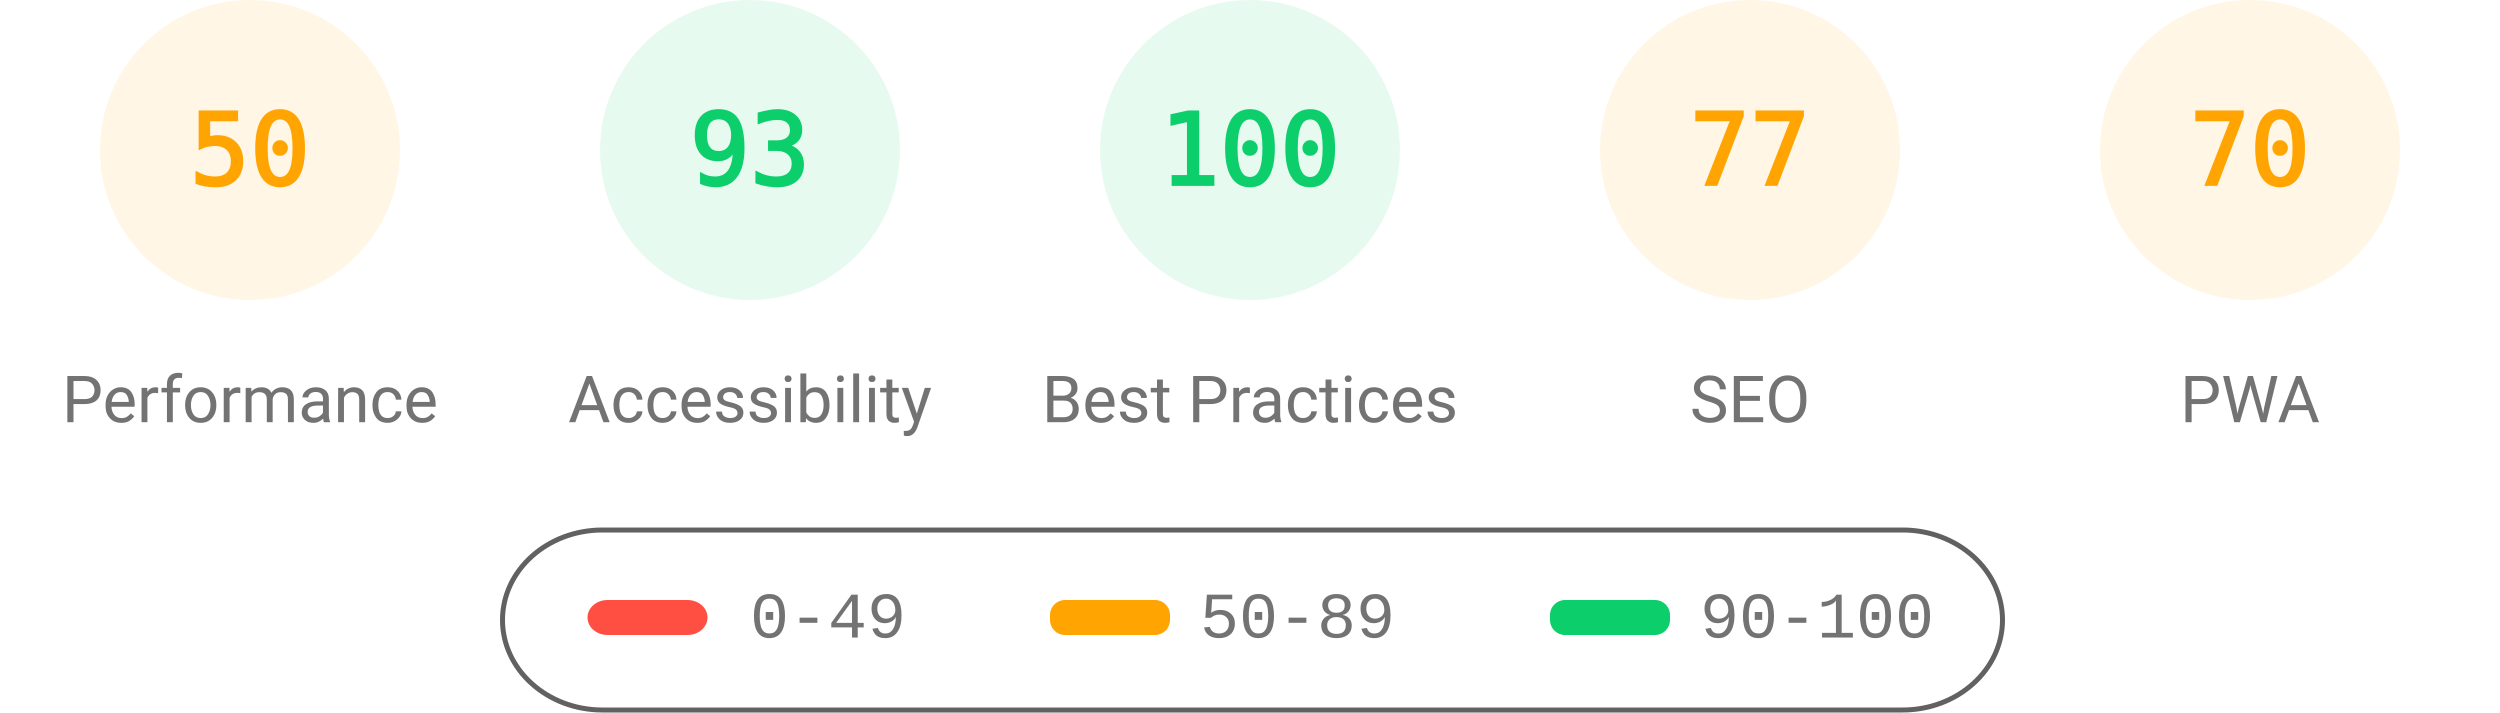
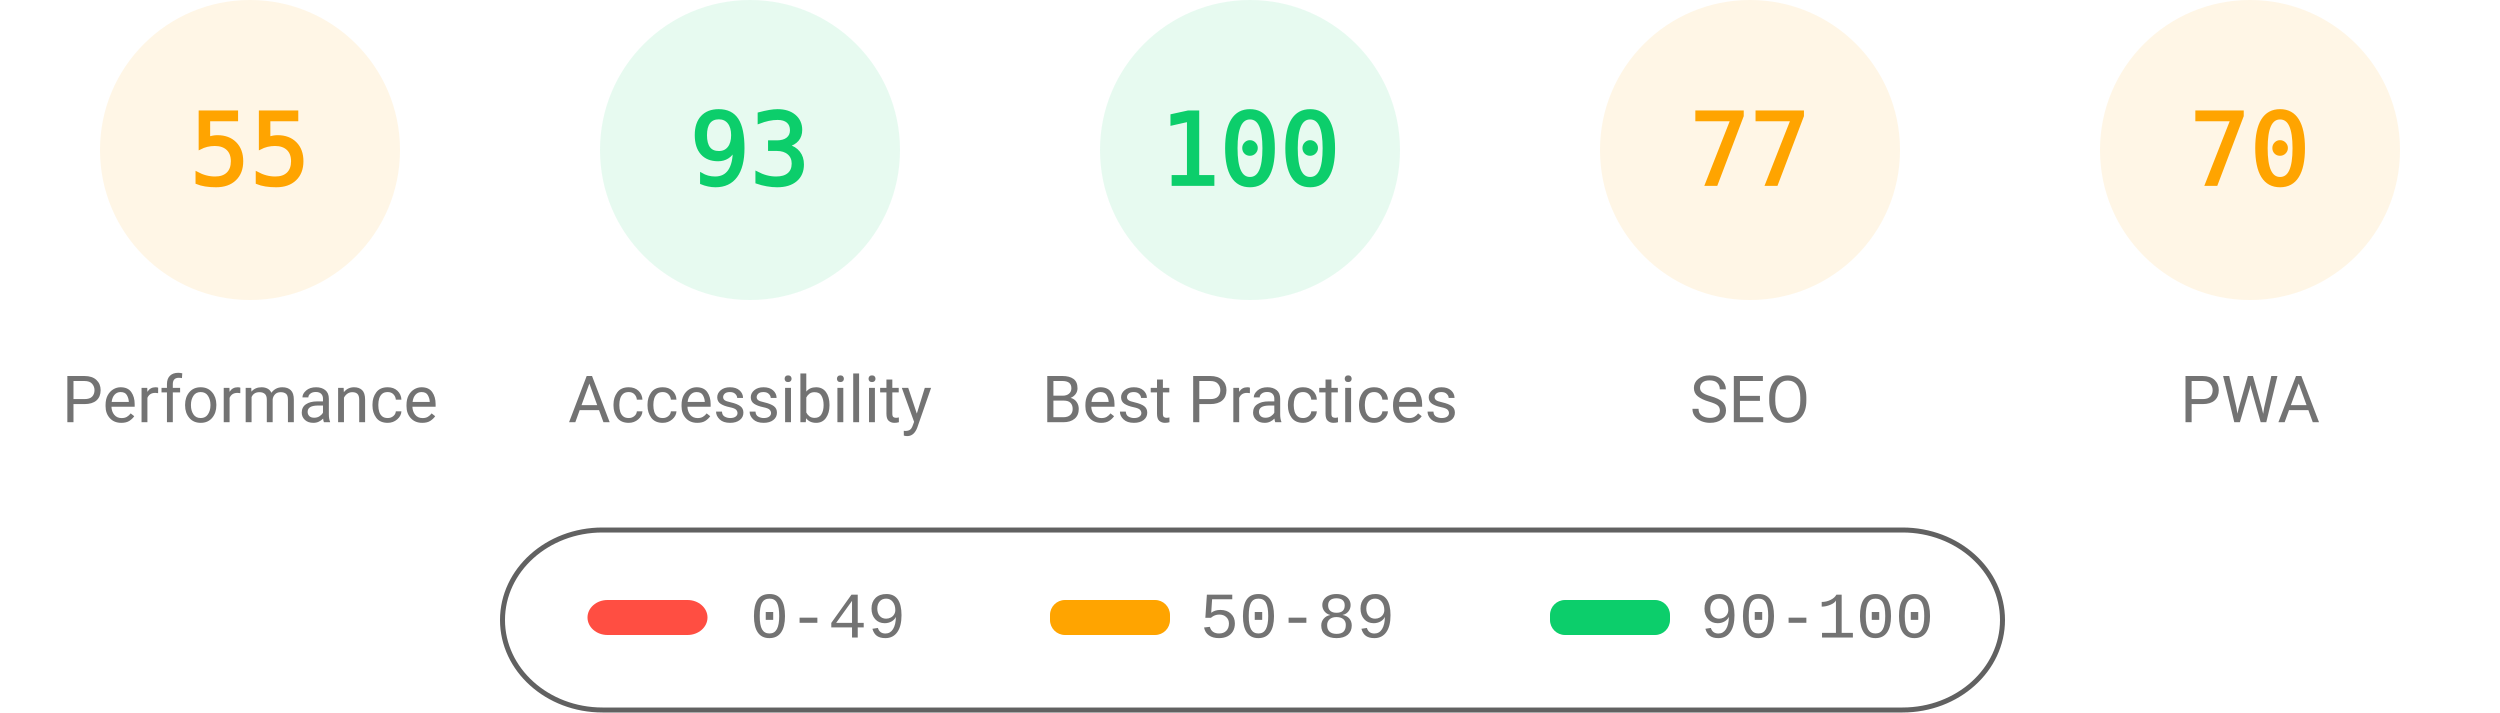
<svg xmlns="http://www.w3.org/2000/svg" fill="none" width="1000" height="285">
  <style>.gauge-base{opacity:.1}.gauge-arc{fill:none;animation-delay:250ms;stroke-linecap:round;transform:rotate(-90deg);transform-origin:100px 60px;animation:load-gauge 1s ease forwards}.guage-text{font-size:40px;font-family:monospace;text-align:center}.guage-red{color:#ff4e42;fill:#ff4e42;stroke:#ff4e42}.guage-orange{color:#ffa400;fill:#ffa400;stroke:#ffa400}.guage-green{color:#0cce6b;fill:#0cce6b;stroke:#0cce6b}.guage-undefined{color:#5c5c5c;fill:#5c5c5c;stroke:#5c5c5c}.guage-title{color:#737373;fill:#737373;stroke:none;font-size:26px;line-height:26px;font-family:Roboto,Halvetica,Arial,sans-serif}@keyframes load-gauge{from{stroke-dasharray:0 352.858}}</style>
  <svg class="guage-div guage-perf guage-orange" viewBox="0 0 200 200" width="200" height="200">
    <circle class="gauge-base" r="56" cx="100" cy="60" stroke-width="8" />
-     <circle class="gauge-arc guage-arc-1" r="56" cx="100" cy="60" stroke-width="8" style="stroke-dasharray:175.929,351.858" />
-     <text class="guage-text" x="100" y="60" alignment-baseline="central" dominant-baseline="central" text-anchor="middle">50</text>
+     <circle class="gauge-arc guage-arc-1" r="56" cx="100" cy="60" stroke-width="8" style="stroke-dasharray:193.522,351.858" />
+     <text class="guage-text" x="100" y="60" alignment-baseline="central" dominant-baseline="central" text-anchor="middle">55</text>
    <text class="guage-title" x="100" y="160" alignment-baseline="central" dominant-baseline="central" text-anchor="middle">Performance</text>
  </svg>
  <svg class="guage-div guage-acc guage-green" viewBox="0 0 200 200" width="200" height="200" x="200">
    <circle class="gauge-base" r="56" cx="100" cy="60" stroke-width="8" />
    <circle class="gauge-arc guage-arc-2" r="56" cx="100" cy="60" stroke-width="8" style="stroke-dasharray:327.228,351.858" />
    <text class="guage-text" x="100" y="60" alignment-baseline="central" dominant-baseline="central" text-anchor="middle">93</text>
    <text class="guage-title" x="100" y="160" alignment-baseline="central" dominant-baseline="central" text-anchor="middle">Accessibility</text>
  </svg>
  <svg class="guage-div guage-best guage-green" viewBox="0 0 200 200" width="200" height="200" x="400">
    <circle class="gauge-base" r="56" cx="100" cy="60" stroke-width="8" />
    <circle class="gauge-arc guage-arc-3" r="56" cx="100" cy="60" stroke-width="8" style="stroke-dasharray:351.858,351.858" />
    <text class="guage-text" x="100" y="60" alignment-baseline="central" dominant-baseline="central" text-anchor="middle">100</text>
    <text class="guage-title" x="100" y="160" alignment-baseline="central" dominant-baseline="central" text-anchor="middle">Best Practices</text>
  </svg>
  <svg class="guage-div guage-seo guage-orange" viewBox="0 0 200 200" width="200" height="200" x="600">
    <circle class="gauge-base" r="56" cx="100" cy="60" stroke-width="8" />
    <circle class="gauge-arc guage-arc-4" r="56" cx="100" cy="60" stroke-width="8" style="stroke-dasharray:270.931,351.858" />
    <text class="guage-text" x="100" y="60" alignment-baseline="central" dominant-baseline="central" text-anchor="middle">77</text>
    <text class="guage-title" x="100" y="160" alignment-baseline="central" dominant-baseline="central" text-anchor="middle">SEO</text>
  </svg>
  <svg class="guage-div guage-pwa guage-orange" viewBox="0 0 200 200" width="200" height="200" x="800">
    <circle class="gauge-base" r="56" cx="100" cy="60" stroke-width="8" />
    <circle class="gauge-arc guage-arc-4" r="56" cx="100" cy="60" stroke-width="8" style="stroke-dasharray:246.301,351.858" />
    <text class="guage-text" x="100" y="60" alignment-baseline="central" dominant-baseline="central" text-anchor="middle">70</text>
    <text class="guage-title" x="100" y="160" alignment-baseline="central" dominant-baseline="central" text-anchor="middle">PWA</text>
  </svg>
  <svg width="604" height="76" x="200" y="210">
    <path fill="none" id="canvas_background" d="M-1-1h604v80H-1z" />
    <rect fill-opacity="0" stroke="#616161" stroke-width="2" rx="40" id="svg_2" height="72" width="600" y="2" x="1" fill="#000" />
    <rect stroke="#000" rx="8" id="svg_3" height="14" width="48" y="30" x="35" stroke-opacity="null" stroke-width="0" fill="#ff4e42" />
    <rect stroke="#000" rx="6" id="svg_4" height="14" width="48" y="30" x="220" stroke-opacity="null" stroke-width="0" fill="#ffa400" />
    <rect stroke="#000" rx="6" id="svg_5" height="14" width="48" y="30" x="420" stroke-opacity="null" stroke-width="0" fill="#0cce6b" />
    <text xml:space="preserve" text-anchor="start" font-family="'Courier New', Courier, monospace" font-size="26" id="svg_6" y="45" x="100" stroke-opacity="null" stroke-width="0" stroke="#000" fill="#737373">0-49</text>
    <text xml:space="preserve" text-anchor="start" font-family="'Courier New', Courier, monospace" font-size="26" id="svg_7" y="45" x="280" stroke-opacity="null" stroke-width="0" stroke="#000" fill="#737373">50-89</text>
    <text xml:space="preserve" text-anchor="start" font-family="'Courier New', Courier, monospace" font-size="26" id="svg_8" y="45" x="480" stroke-opacity="null" stroke-width="0" stroke="#000" fill="#737373">90-100</text>
  </svg>
</svg>
